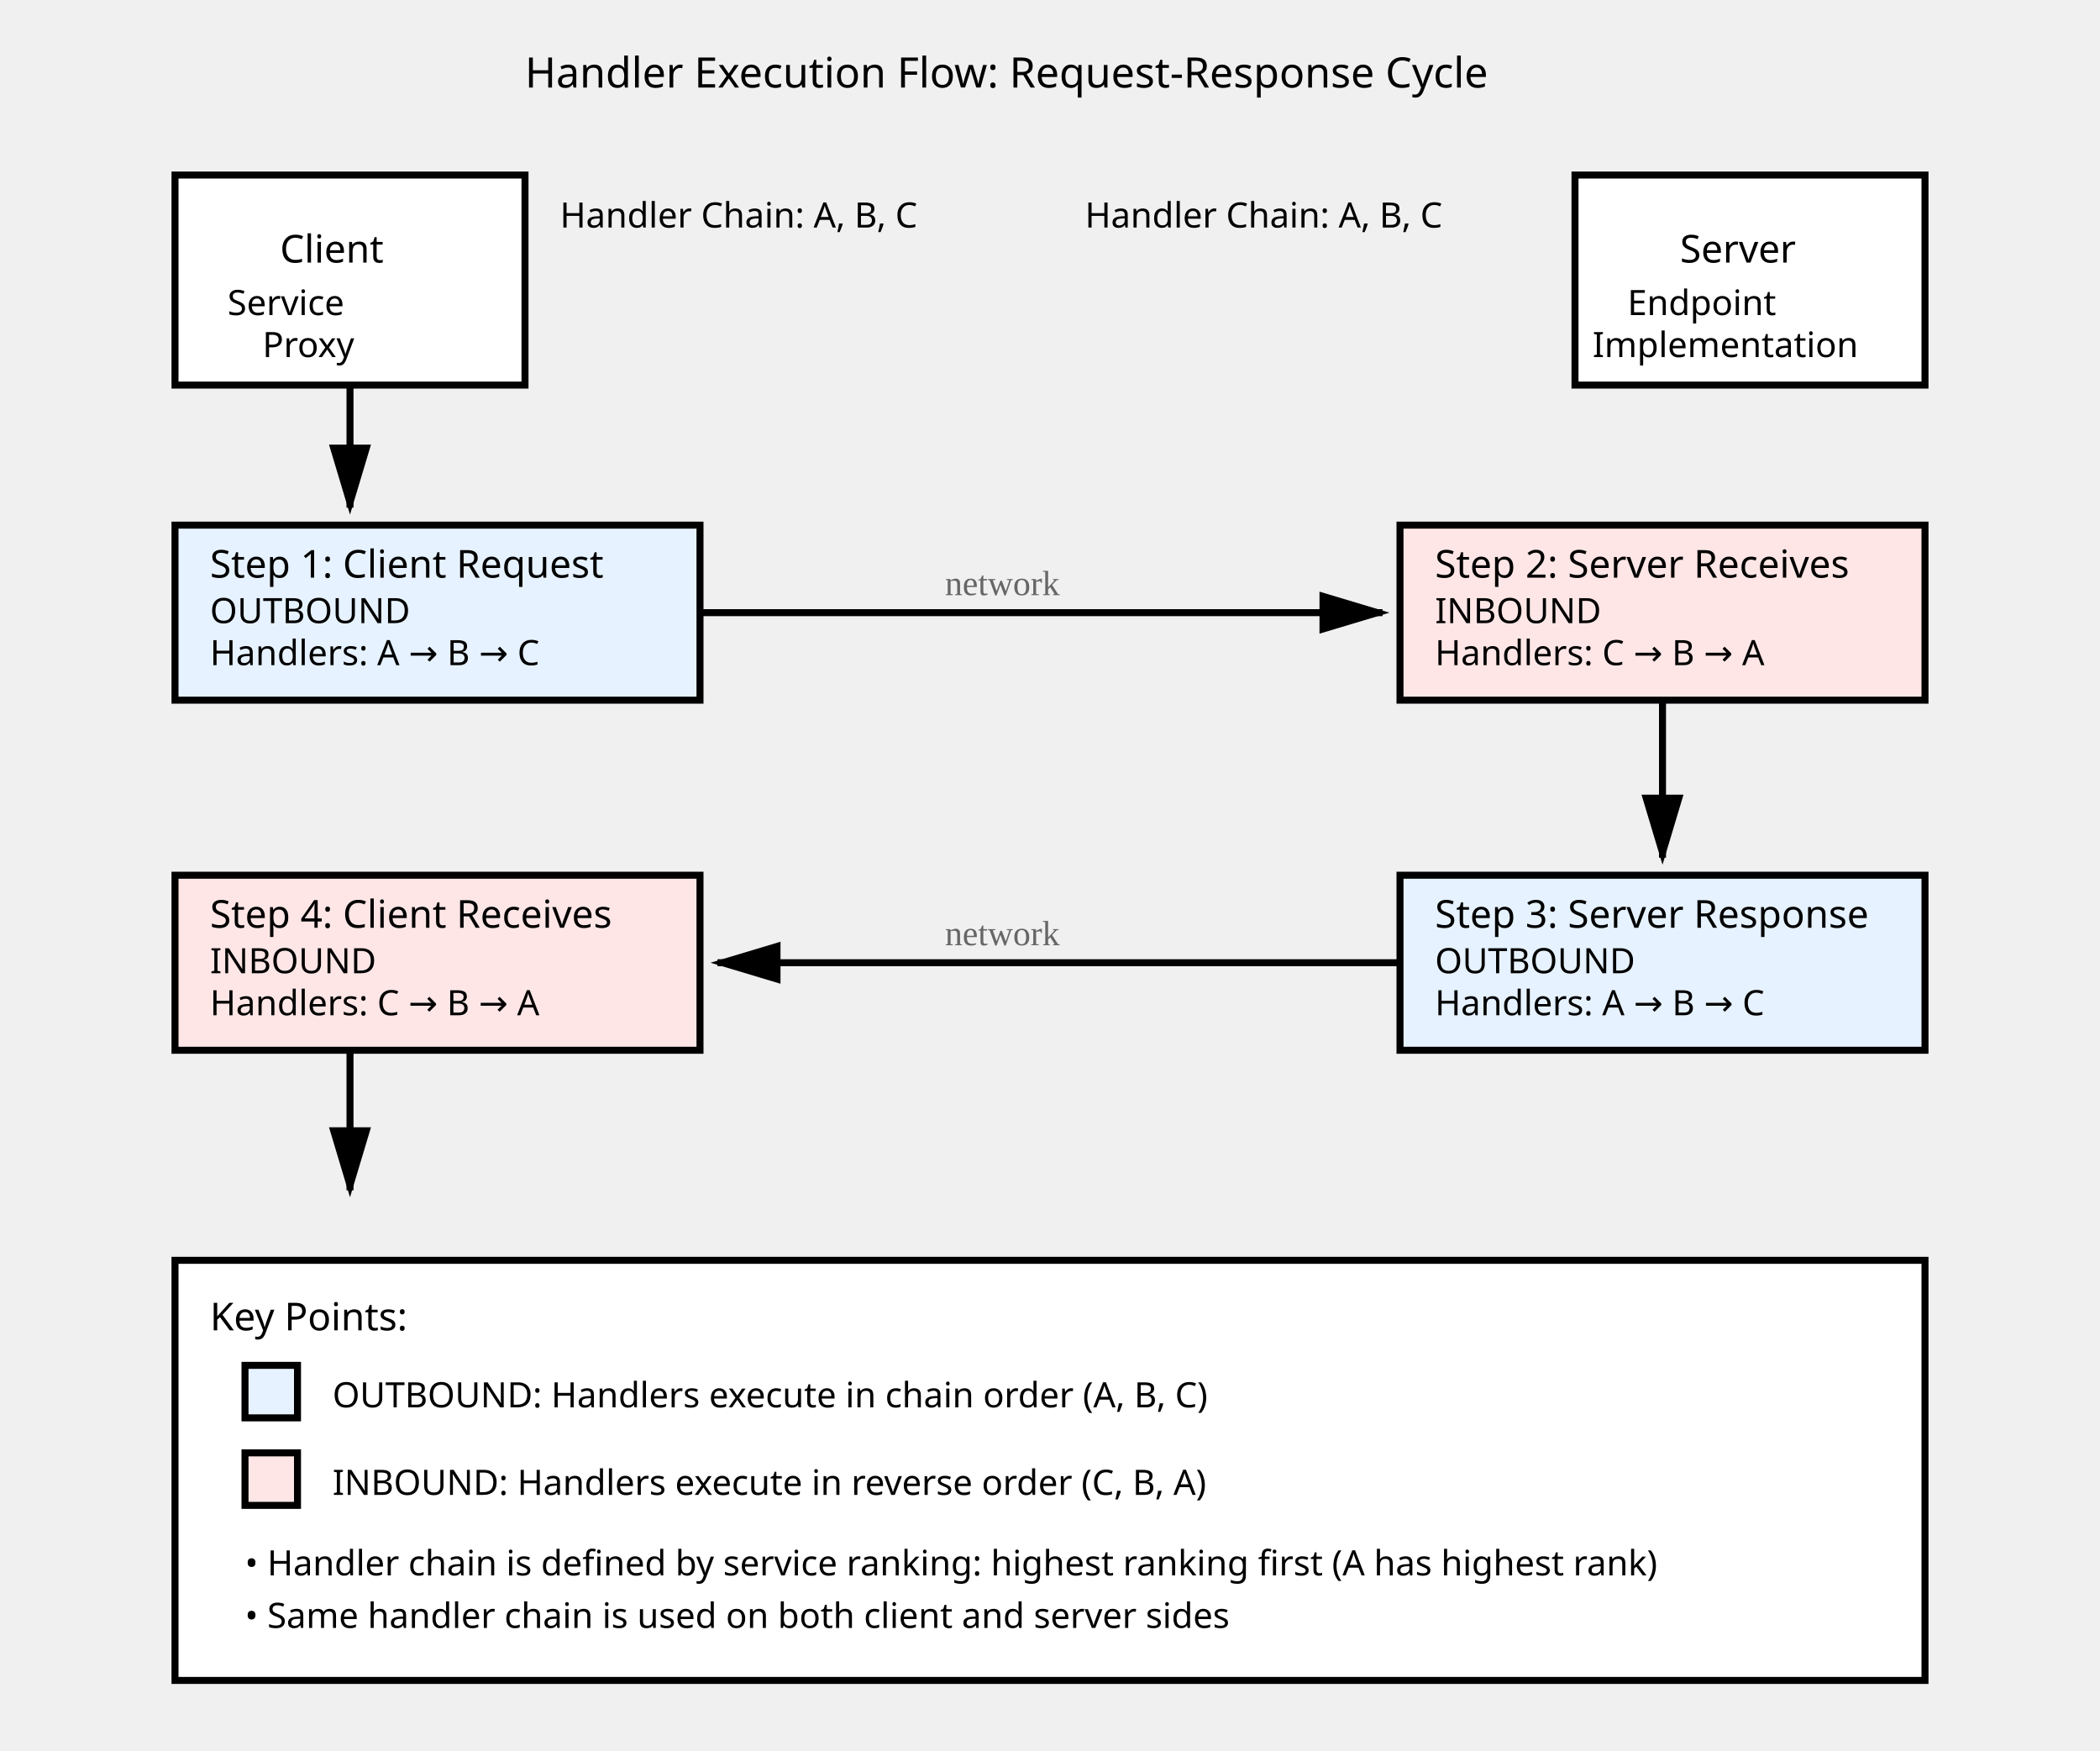
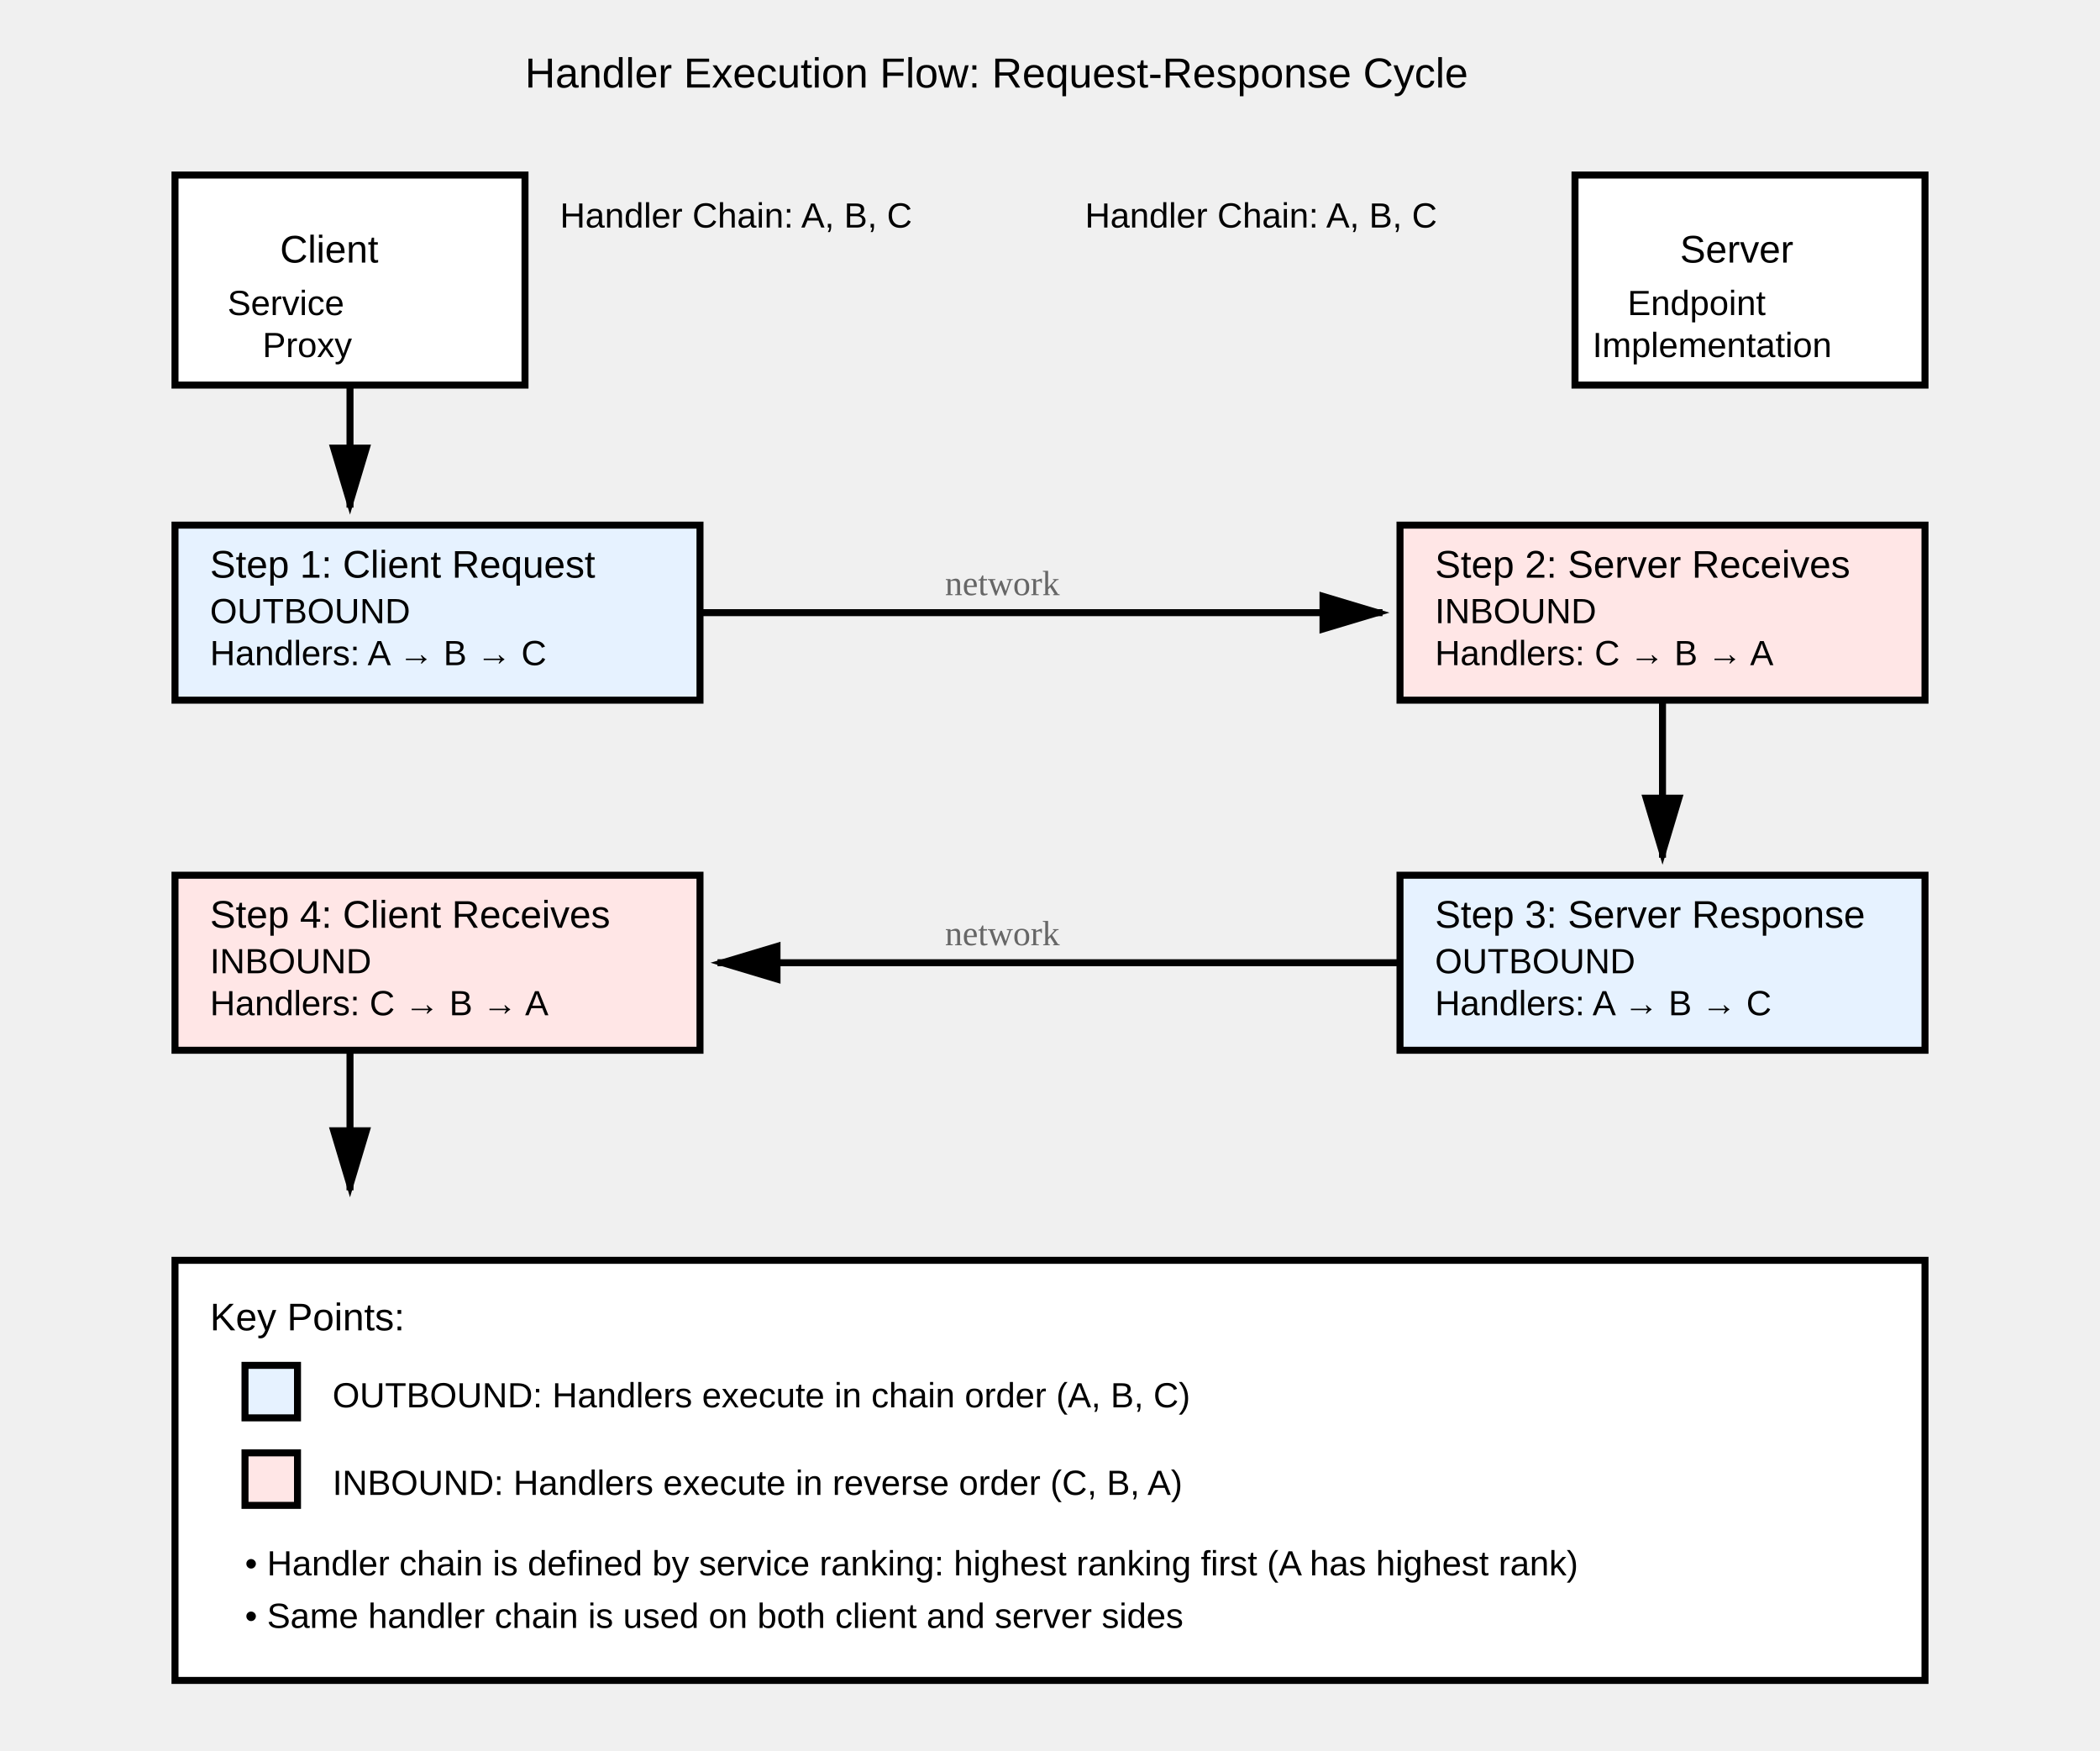
<svg xmlns="http://www.w3.org/2000/svg" version="1.1" id="Layer_1" x="0px" y="0px" width="600px" height="500px" viewBox="0 0 600 500" style="enable-background:new 0 0 600 500;" xml:space="preserve">
  <style type="text/css">
    .st0{fill:#FFFFFF;stroke:#000000;stroke-width:2;stroke-miterlimit:10;}
    .st1{fill:none;stroke:#000000;stroke-width:2;stroke-miterlimit:10;}
    .st2{fill:#E6F2FF;stroke:#000000;stroke-width:2;stroke-miterlimit:10;}
    .st3{fill:#FFE6E6;stroke:#000000;stroke-width:2;stroke-miterlimit:10;}
-     .st4{font-family:'ProductusSemibold';}
+     .st4{font-family:'ProductusSemibold', Arial, sans-serif;}
    .st5{font-size:12px;}
-     .st6{font-family:'ProductusBook';}
+     .st6{font-family:'ProductusBook', Arial, sans-serif;}
    .st7{font-size:10px;}
    .st8{fill:none;stroke:#000000;stroke-width:2;stroke-miterlimit:10;marker-end:url(#arrowhead);}
    .st9{fill:#666666;}
    .st10{font-size:11px;}
</style>
  <defs>
    <marker id="arrowhead" markerWidth="10" markerHeight="10" refX="9" refY="3" orient="auto">
      <polygon points="0 0, 10 3, 0 6" fill="#000000" />
    </marker>
  </defs>
  <text transform="matrix(1 0 0 1 150 25)" class="st4 st5">Handler Execution Flow: Request-Response Cycle</text>
  <rect x="50" y="50" class="st0" width="100" height="60" />
  <text transform="matrix(1 0 0 1 80 75)" class="st4 st10">Client</text>
  <text transform="matrix(1 0 0 1 65 90)" class="st6 st7">Service</text>
  <text transform="matrix(1 0 0 1 75 102)" class="st6 st7">Proxy</text>
  <rect x="450" y="50" class="st0" width="100" height="60" />
  <text transform="matrix(1 0 0 1 480 75)" class="st4 st10">Server</text>
  <text transform="matrix(1 0 0 1 465 90)" class="st6 st7">Endpoint</text>
  <text transform="matrix(1 0 0 1 455 102)" class="st6 st7">Implementation</text>
  <text transform="matrix(1 0 0 1 160 65)" class="st6 st7">Handler Chain: A, B, C</text>
  <text transform="matrix(1 0 0 1 310 65)" class="st6 st7">Handler Chain: A, B, C</text>
  <rect x="50" y="150" class="st2" width="150" height="50" />
  <text transform="matrix(1 0 0 1 60 165)" class="st4 st10">Step 1: Client Request</text>
  <text transform="matrix(1 0 0 1 60 178)" class="st6 st7">OUTBOUND</text>
  <text transform="matrix(1 0 0 1 60 190)" class="st6 st7">Handlers: A → B → C</text>
  <line class="st8" x1="100" y1="110" x2="100" y2="145" />
  <rect x="400" y="150" class="st3" width="150" height="50" />
  <text transform="matrix(1 0 0 1 410 165)" class="st4 st10">Step 2: Server Receives</text>
  <text transform="matrix(1 0 0 1 410 178)" class="st6 st7">INBOUND</text>
  <text transform="matrix(1 0 0 1 410 190)" class="st6 st7">Handlers: C → B → A</text>
  <line class="st8" x1="200" y1="175" x2="395" y2="175" />
  <text transform="matrix(1 0 0 1 270 170)" class="st9 st7">network</text>
  <rect x="400" y="250" class="st2" width="150" height="50" />
  <text transform="matrix(1 0 0 1 410 265)" class="st4 st10">Step 3: Server Response</text>
  <text transform="matrix(1 0 0 1 410 278)" class="st6 st7">OUTBOUND</text>
  <text transform="matrix(1 0 0 1 410 290)" class="st6 st7">Handlers: A → B → C</text>
  <line class="st8" x1="475" y1="200" x2="475" y2="245" />
  <rect x="50" y="250" class="st3" width="150" height="50" />
  <text transform="matrix(1 0 0 1 60 265)" class="st4 st10">Step 4: Client Receives</text>
  <text transform="matrix(1 0 0 1 60 278)" class="st6 st7">INBOUND</text>
  <text transform="matrix(1 0 0 1 60 290)" class="st6 st7">Handlers: C → B → A</text>
  <line class="st8" x1="400" y1="275" x2="205" y2="275" />
  <text transform="matrix(1 0 0 1 270 270)" class="st9 st7">network</text>
  <line class="st8" x1="100" y1="300" x2="100" y2="340" />
  <rect x="50" y="360" class="st0" width="500" height="120" />
  <text transform="matrix(1 0 0 1 60 380)" class="st4 st10">Key Points:</text>
  <rect x="70" y="390" class="st2" width="15" height="15" />
  <text transform="matrix(1 0 0 1 95 402)" class="st6 st7">OUTBOUND: Handlers execute in chain order (A, B, C)</text>
  <rect x="70" y="415" class="st3" width="15" height="15" />
  <text transform="matrix(1 0 0 1 95 427)" class="st6 st7">INBOUND: Handlers execute in reverse order (C, B, A)</text>
  <text transform="matrix(1 0 0 1 70 450)" class="st6 st7">• Handler chain is defined by service ranking: highest ranking first (A has highest rank)</text>
  <text transform="matrix(1 0 0 1 70 465)" class="st6 st7">• Same handler chain is used on both client and server sides</text>
</svg>
